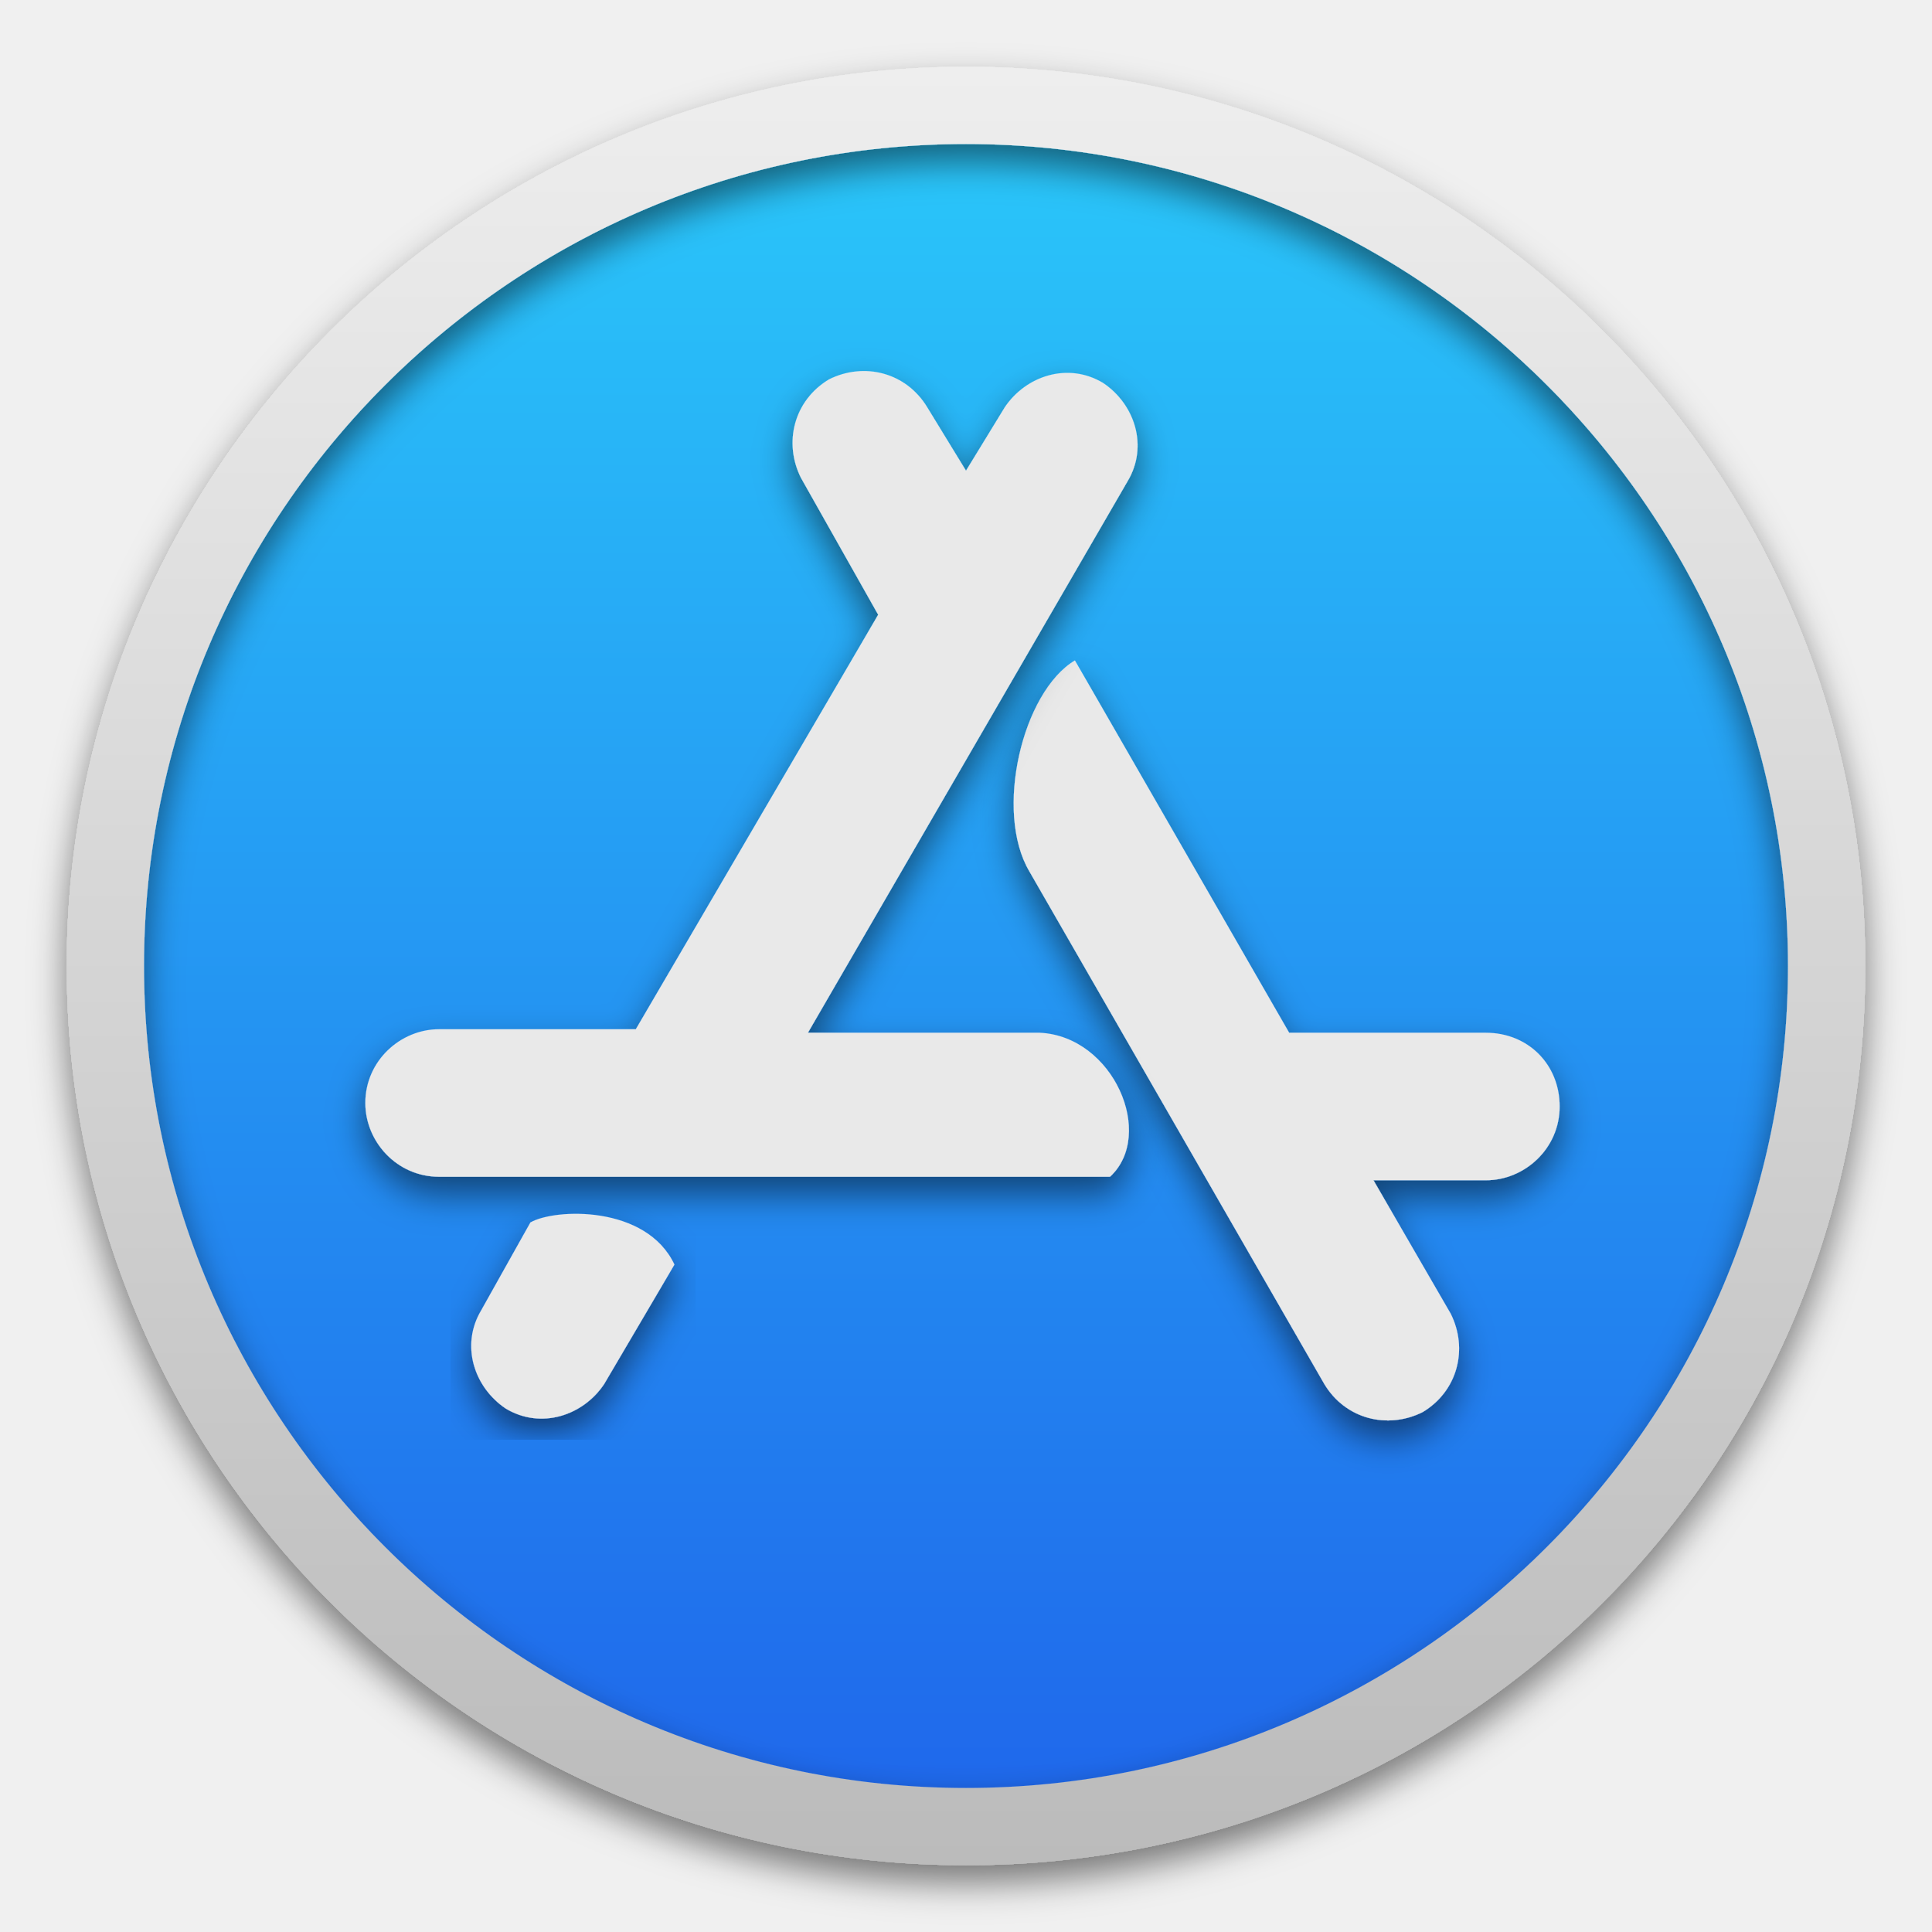
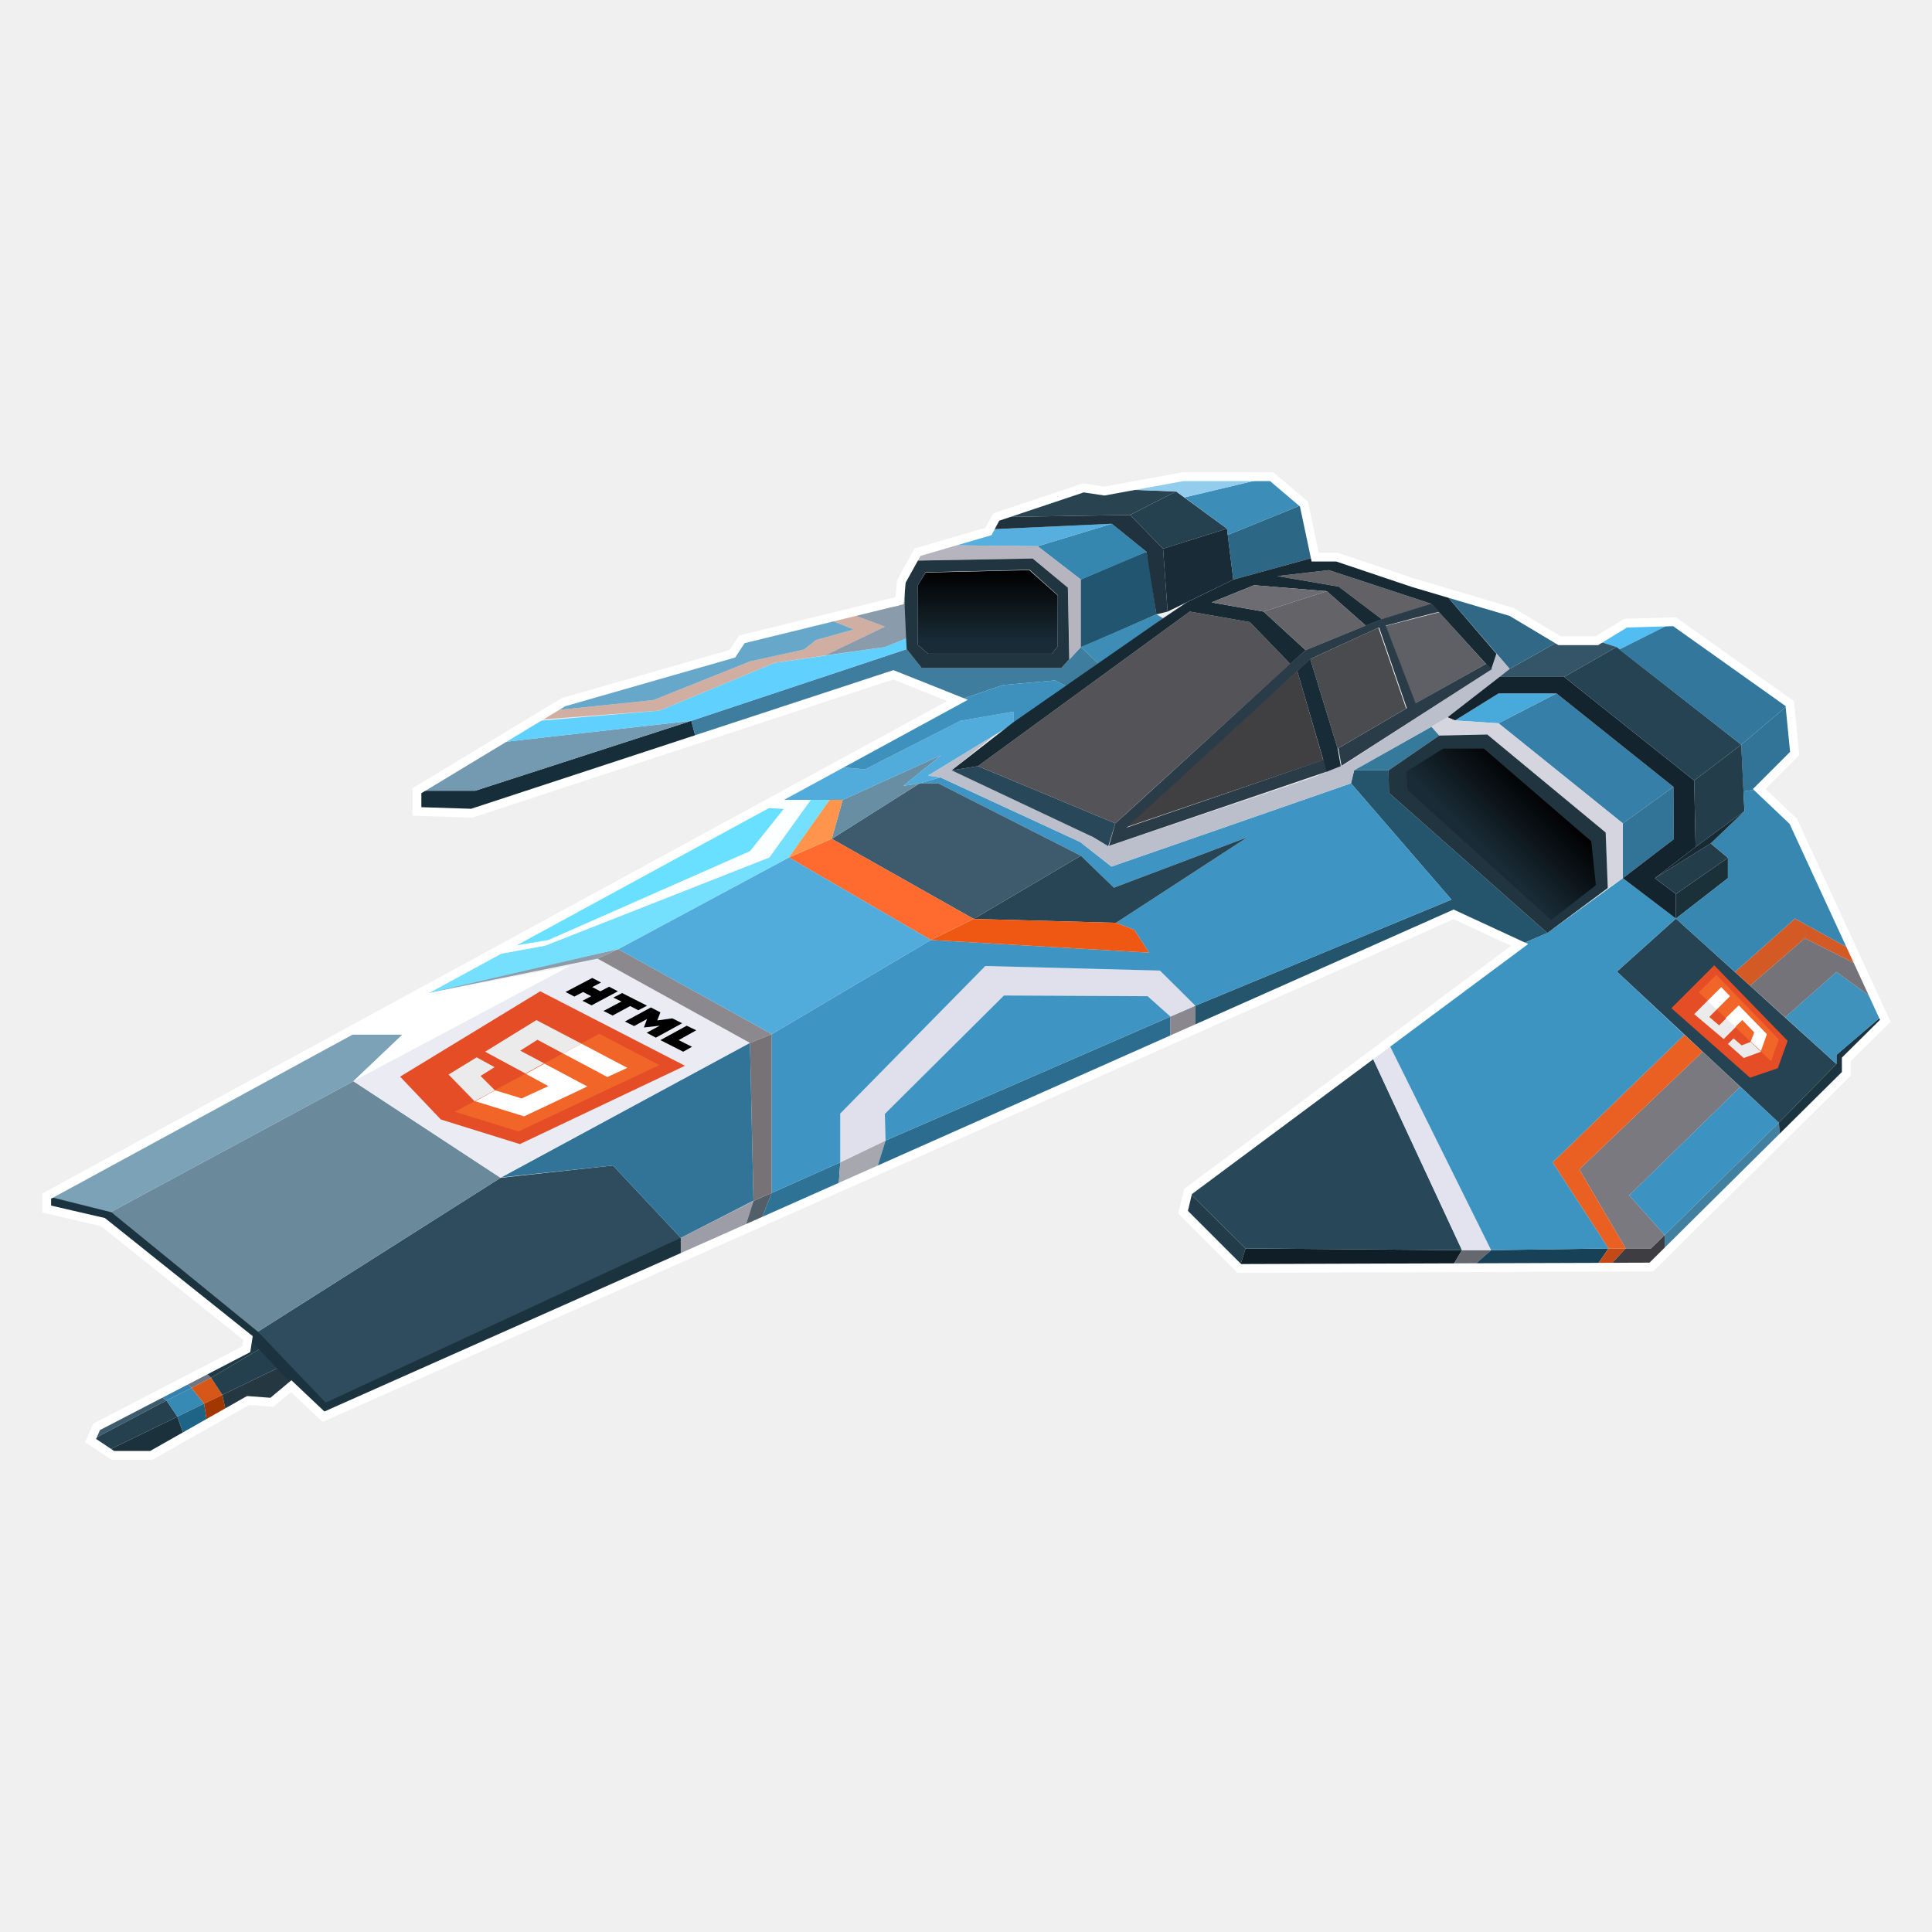
- <svg xmlns="http://www.w3.org/2000/svg" viewBox="0 0 55 55">
+ <svg xmlns="http://www.w3.org/2000/svg" version="1.1" id="Layer_1" x="0px" y="0px" viewBox="0 0 55 55" style="enable-background:new 0 0 55 55;" xml:space="preserve">
  <style type="text/css">
- 		.st0{fill:url(#SVGID_1_);}
- 		.st1{fill:url(#SVGID_2_);filter:url(#defapp-filter-1);}
- 		.st2{fill:#E9E9E9;filter:url(#defapp-filter-1);}
- 	</style>
-   <linearGradient id="SVGID_1_" gradientUnits="userSpaceOnUse" x1="27.5" y1="2.999" x2="27.5" y2="52.001">
-     <stop offset="0" style="stop-color:#2AC8FA" />
-     <stop offset="1" style="stop-color:#1F66EB" />
+ 	.st0{fill:#2E4C5D;}
+ 	.st1{fill:#6A899A;}
+ 	.st2{fill:#7CA2B7;}
+ 	.st3{fill:#3D5D6F;}
+ 	.st4{fill:#254150;}
+ 	.st5{fill:#1B313C;}
+ 	.st6{fill:#3681AE;}
+ 	.st7{fill:#368AB3;}
+ 	.st8{fill:#1E6486;}
+ 	.st9{fill:#6E7585;}
+ 	.st10{fill:#D75718;}
+ 	.st11{fill:#A23702;}
+ 	.st12{fill:#203947;}
+ 	.st13{fill:#243F4E;}
+ 	.st14{fill:#253741;}
+ 	.st15{fill:#1B323F;}
+ 	.st16{fill:#FFFFFF;}
+ 	.st17{fill:#317497;}
+ 	.st18{fill:#9C9DA6;}
+ 	.st19{fill:#EBEBF4;}
+ 	.st20{fill:#525F69;}
+ 	.st21{fill:#767276;}
+ 	.st22{fill:#8C898E;}
+ 	.st23{fill:#8E9BA9;}
+ 	.st24{fill:#2E7295;}
+ 	.st25{fill:#A7A7B0;}
+ 	.st26{fill:#2C6D8F;}
+ 	.st27{fill:#8A878E;}
+ 	.st28{fill:#25546D;}
+ 	.st29{fill:#DFE0EB;}
+ 	.st30{fill:#3E95C3;}
+ 	.st31{fill:#274555;}
+ 	.st32{fill:#3D5B6C;}
+ 	.st33{fill:#EF5813;}
+ 	.st34{fill:#FF6B2E;}
+ 	.st35{fill:#688EA3;}
+ 	.st36{fill:#51ACDC;}
+ 	.st37{fill:#75E0FE;}
+ 	.st38{fill:#FBFFFF;}
+ 	.st39{fill:#69E0FF;}
+ 	.st40{fill:#162D3A;}
+ 	.st41{fill:#3E7D9E;}
+ 	.st42{fill:#739AB0;}
+ 	.st43{fill:#60D0FF;}
+ 	.st44{fill:#223C4A;}
+ 	.st45{fill:#101F27;}
+ 	.st46{fill:#284758;}
+ 	.st47{fill:#65696F;}
+ 	.st48{fill:#E3E3F0;}
+ 	.st49{fill:#164157;}
+ 	.st50{fill:#C34A16;}
+ 	.st51{fill:#3E3E42;}
+ 	.st52{fill:#4280A0;}
+ 	.st53{fill:#3C93C2;}
+ 	.st54{fill:#79797F;}
+ 	.st55{fill:#EA6022;}
+ 	.st56{fill:#254353;}
+ 	.st57{fill:#1C343F;}
+ 	.st58{fill:#3F92BC;}
+ 	.st59{fill:#D45A25;}
+ 	.st60{fill:#737379;}
+ 	.st61{fill:#3E94C1;}
+ 	.st62{fill:#3E91BD;}
+ 	.st63{fill:#FF954C;}
+ 	.st64{fill:#BABFCB;}
+ 	.st65{fill:#52BDF2;}
+ 	.st66{fill:#367FA8;}
+ 	.st67{fill:#48A9DB;}
+ 	.st68{fill:#14242E;}
+ 	.st69{fill:#345568;}
+ 	.st70{fill:#264354;}
+ 	.st71{fill:#34779C;}
+ 	.st72{fill:#1B313A;}
+ 	.st73{fill:#233D4B;}
+ 	.st74{fill:#3887B0;}
+ 	.st75{fill:#172A33;}
+ 	.st76{fill:#D5D5E0;}
+ 	.st77{fill:#35799B;}
+ 	.st78{fill:#22556F;}
+ 	.st79{fill:#3687B0;}
+ 	.st80{fill:#56AFDE;}
+ 	.st81{fill:#B5B4BF;}
+ 	.st82{fill:#3E8DB7;}
+ 	.st83{fill:#1F323D;}
+ 	.st84{fill:#192B36;}
+ 	.st85{fill:#2A4351;}
+ 	.st86{fill:#2C6786;}
+ 	.st87{fill:#3C8EB8;}
+ 	.st88{fill:#92CDEE;}
+ 	.st89{fill:#D0AFA2;}
+ 	.st90{fill:#67A8CA;}
+ 	.st91{fill:#8A9CAB;}
+ 	.st92{fill:#545458;}
+ 	.st93{fill:#404043;}
+ 	.st94{fill:#4A4B4F;}
+ 	.st95{fill:#616166;}
+ 	.st96{fill:#5F6065;}
+ 	.st97{fill:#172933;}
+ 	.st98{fill:#2A3C48;}
+ 	.st99{fill:#182C37;}
+ 	.st100{fill:#306886;}
+ 	.st101{fill:#636368;}
+ 	.st102{fill:#6C6C72;}
+ 	.st103{fill:#20353F;}
+ 	.st104{fill:url(#SVGID_1_);}
+ 	.st105{fill:url(#SVGID_2_);}
+ 	.st106{fill:#E44D26;}
+ 	.st107{fill:#F16529;}
+ 	.st108{fill:#EBEBEB;}
+ 	.st109{fill:none;stroke:#FFFFFF;stroke-width:0.25;stroke-miterlimit:10;}
+ </style>
+   <polygon class="st0" points="7.06,38.09 9.21,40.33 19.38,35.81 19.38,35.24 17.45,33.18 14.25,33.53 " />
+   <polygon class="st1" points="2.81,34.69 10.06,30.78 14.25,33.53 7.06,38.09 " />
+   <polygon class="st2" points="9.79,29.45 11.46,29.45 10.06,30.78 2.81,34.69 1.33,34.42 1.33,34.05 " />
+   <polygon class="st3" points="2.58,41.01 2.75,40.62 4.51,39.71 4.74,39.87 " />
+   <polygon class="st4" points="2.58,41.01 4.74,39.87 5.05,40.33 3.04,41.31 " />
+   <polygon class="st5" points="3.04,41.31 5.05,40.33 5.25,40.9 4.31,41.43 3.21,41.43 " />
+   <polygon class="st6" points="4.74,39.87 5.45,39.51 5.25,39.32 4.51,39.71 " />
+   <polygon class="st7" points="5.05,40.33 5.81,39.96 5.45,39.51 4.74,39.87 " />
+   <polygon class="st8" points="5.25,40.9 5.05,40.33 5.81,39.96 5.9,40.53 " />
+   <polygon class="st9" points="5.45,39.51 6.01,39.22 5.81,39.03 5.25,39.32 " />
+   <polygon class="st10" points="5.45,39.51 6.01,39.22 6.33,39.71 5.81,39.96 " />
+   <polygon class="st11" points="6.33,39.71 6.44,40.22 5.9,40.53 5.81,39.96 " />
+   <polygon class="st12" points="6.01,39.22 7.53,38.32 7.23,37.98 7.06,38.09 7.01,38.41 5.81,39.03 " />
+   <polygon class="st13" points="6.01,39.22 7.53,38.32 8,38.9 6.33,39.71 " />
+   <polygon class="st14" points="6.33,39.71 8,38.9 8.41,39.32 7.74,39.92 7.06,39.87 6.44,40.22 " />
+   <polygon class="st15" points="9.27,39.93 7.34,37.91 3.17,34.51 1.33,34.05 1.33,34.42 2.93,34.79 7.06,38.09 9.21,40.33   19.38,35.81 19.38,35.24 " />
+   <polygon class="st16" points="10.06,30.78 16.23,27.5 11.83,28.34 9.79,29.45 11.46,29.45 " />
+   <path class="st17" d="M19.38,35.24c0.06-0.03,2.07-1.06,2.07-1.06l-0.1-4.5l-7.1,3.84l3.2-0.34L19.38,35.24z" />
+   <polygon class="st18" points="19.38,35.24 19.38,35.81 21.19,35 21.45,34.19 " />
+   <polygon class="st19" points="14.25,33.53 21.35,29.69 17.01,27.29 16.23,27.5 10.06,30.78 " />
+   <polygon class="st20" points="21.19,35 21.45,34.19 21.97,33.96 21.64,34.8 " />
+   <polygon class="st21" points="21.45,34.19 21.97,33.96 21.97,29.44 21.35,29.69 " />
+   <polygon class="st22" points="21.35,29.69 21.97,29.44 17.6,27.02 17.01,27.29 " />
+   <polygon class="st23" points="17.6,27.02 17.01,27.29 11.83,28.34 12,28.25 " />
+   <polygon class="st24" points="21.64,34.8 23.87,33.81 23.92,33.09 21.97,33.96 " />
+   <polygon class="st25" points="23.87,33.81 24.94,33.34 25.21,32.47 23.92,33.09 " />
+   <polygon class="st26" points="24.94,33.34 33.32,29.61 33.32,28.94 25.21,32.47 " />
+   <polygon class="st27" points="33.32,29.61 33.32,28.94 34.03,28.63 34.03,29.3 " />
+   <polygon class="st28" points="34.03,29.3 34.03,28.63 41.32,25.61 38.46,22.3 38.55,21.93 39.53,21.93 39.54,22.57 44.05,26.56   43.26,26.9 41.44,26.03 " />
+   <polygon class="st29" points="23.92,33.09 23.92,31.7 28.05,27.5 33.02,27.63 34.03,28.63 33.32,28.94 32.67,28.36 28.58,28.34   25.19,31.71 25.21,32.47 " />
+   <polygon class="st30" points="25.21,32.47 25.19,31.71 28.58,28.34 32.67,28.36 33.32,28.94 " />
+   <polygon class="st30" points="21.97,33.96 23.92,33.09 23.92,31.7 28.05,27.5 33.02,27.63 34.03,28.63 41.32,25.61 38.46,22.3   31.64,24.67 30.75,23.97 26.77,22.13 26.18,22.3 26.71,22.3 30.77,24.36 31.71,25.27 35.52,23.83 31.77,26.27 32.29,26.47   32.71,27.12 26.5,26.76 21.97,29.44 " />
+   <polygon class="st31" points="35.52,23.83 31.77,26.27 27.72,26.16 30.77,24.36 31.71,25.27 " />
+   <polygon class="st32" points="27.72,26.16 23.68,23.88 26.18,22.3 26.71,22.3 30.77,24.36 " />
+   <polygon class="st33" points="32.71,27.12 32.29,26.47 31.77,26.27 27.72,26.16 26.5,26.76 " />
+   <polygon class="st34" points="22.46,24.41 26.5,26.76 27.72,26.16 23.68,23.88 " />
+   <polygon class="st35" points="23.68,23.88 23.99,22.77 26.79,21.5 25.72,22.37 26.18,22.3 " />
+   <polygon class="st36" points="17.6,27.02 21.97,29.44 26.5,26.76 22.46,24.41 " />
+   <polygon class="st37" points="12.2,28.27 17.6,27.02 22.46,24.41 23.62,22.77 23.08,22.77 21.9,24.41 15.52,26.92 13.88,27.22 " />
+   <polygon class="st38" points="13.88,27.22 15.52,26.92 21.9,24.41 23.08,22.77 22.07,22.77 21.66,22.99 22.31,23.03 21.35,24.23   15.61,26.76 14.34,26.97 " />
+   <polygon class="st39" points="14.34,26.97 15.61,26.76 21.35,24.23 22.31,23.03 21.66,22.99 " />
+   <polygon class="st40" points="11.87,22.51 13.53,22.51 19.68,20.52 19.82,21.05 13.43,23.15 11.87,23.1 " />
+   <polygon class="st41" points="19.82,21.05 19.68,20.52 25.81,18.48 26.24,19.02 30.21,19.02 30.77,18.42 31.33,18.95 30.4,19.56   30.03,19.37 28.56,19.5 27.26,19.94 25.43,19.21 " />
+   <polygon class="st42" points="11.87,22.51 13.53,22.51 19.68,20.52 14.1,21.15 " />
+   <polygon class="st43" points="14.1,21.15 19.68,20.52 25.81,18.48 25.81,18.17 25.19,18.42 22.05,18.87 18.77,20.23 15.12,20.54 " />
+   <polygon class="st44" points="33.68,34.51 33.82,33.92 35.46,35.54 35.28,36.11 " />
+   <polygon class="st45" points="35.28,36.11 41.32,36.09 41.62,35.59 35.46,35.54 " />
+   <polygon class="st46" points="33.82,33.92 39.04,30.04 41.62,35.59 35.46,35.54 " />
+   <polygon class="st47" points="41.32,36.09 41.88,36.09 42.45,35.59 41.62,35.59 " />
+   <polygon class="st48" points="41.62,35.59 42.45,35.59 39.52,29.68 39.04,30.04 " />
+   <polygon class="st49" points="41.88,36.09 45.42,36.08 45.79,35.54 42.45,35.59 " />
+   <polygon class="st50" points="45.42,36.08 45.79,36.07 46.28,35.54 45.79,35.54 " />
+   <polygon class="st51" points="45.79,36.07 47.01,36.07 47.39,35.7 47.39,35.16 47,35.54 46.28,35.54 " />
+   <polygon class="st52" points="47.39,35.16 50.64,31.96 50.68,32.43 47.39,35.7 " />
+   <polygon class="st53" points="47.39,35.16 46.38,34.03 49.54,30.94 50.64,31.96 " />
+   <polygon class="st54" points="47.39,35.16 47,35.54 46.28,35.54 44.96,33.29 48.47,29.94 49.54,30.94 46.38,34.03 " />
+   <polygon class="st55" points="45.79,35.54 46.28,35.54 44.96,33.29 48.47,29.94 47.95,29.46 44.2,33.09 " />
+   <polygon class="st56" points="50.64,31.96 52.28,30.29 47.71,26.15 46.03,27.66 " />
+   <polygon class="st57" points="50.64,31.96 50.68,32.43 52.56,30.57 52.55,30.14 53.67,29.06 53.6,28.9 52.28,30.03 52.28,30.29 " />
+   <polygon class="st58" points="50.82,28.96 52.28,27.67 53.4,28.48 53.6,28.9 52.28,30.03 52.28,30.29 " />
+   <polygon class="st59" points="49.82,28.06 51.38,26.71 52.95,27.5 52.75,27.06 51.1,26.15 49.39,27.67 " />
+   <polygon class="st60" points="50.82,28.96 52.28,27.67 53.4,28.48 52.95,27.5 51.38,26.71 49.82,28.06 " />
+   <polygon class="st61" points="42.45,35.59 45.79,35.54 44.2,33.09 47.95,29.46 46.03,27.66 47.71,26.15 46.2,25 44.05,26.56   43.26,26.9 39.52,29.68 " />
+   <polygon class="st36" points="22.07,22.77 23.99,22.77 26.79,21.5 25.72,22.37 26.18,22.3 26.77,22.13 26.42,22.08 28.85,20.6   28.85,20.26 27.34,20.52 24.63,21.9 23.79,21.83 " />
+   <polygon class="st62" points="23.79,21.83 24.63,21.9 27.34,20.52 28.85,20.26 28.85,20.6 30.4,19.56 30.03,19.37 28.56,19.5   27.26,19.94 " />
+   <polygon class="st63" points="22.46,24.41 23.62,22.77 23.99,22.77 23.68,23.88 " />
+   <polygon class="st64" points="28.32,20.92 26.42,22.08 26.77,22.13 30.75,23.97 31.64,24.67 38.46,22.3 38.55,21.93 41.32,20.36   41.88,19.92 42.98,19.04 42.6,18.61 42.45,19.06 38.26,21.77 37.38,22.13 31.55,24.09 30.95,23.73 27.09,21.93 " />
+   <polygon class="st17" points="49.63,22.53 50.08,22.46 51.09,21.45 50.95,20.03 49.57,21.2 " />
+   <polygon class="st65" points="46.1,18.49 46.02,18.42 45.46,18.24 46.28,17.74 47.67,17.7 " />
+   <polygon class="st17" points="46.2,25 47.65,23.89 47.64,22.4 46.2,23.44 " />
+   <polygon class="st66" points="46.2,23.44 47.64,22.4 44.31,19.74 42.66,20.59 " />
+   <polygon class="st67" points="44.31,19.74 42.66,19.74 41.42,20.51 42.66,20.59 " />
+   <polygon class="st68" points="41.42,20.51 42.66,19.74 44.31,19.74 47.64,22.4 47.65,23.89 46.2,25 47.71,26.15 47.71,25.45   47.11,25 48.27,24.11 48.23,22.22 44.53,19.27 42.69,19.27 41.21,20.42 " />
+   <polygon class="st69" points="42.69,19.27 44.53,19.27 46.02,18.42 45.46,18.24 44.4,18.24 42.98,19.04 " />
+   <polygon class="st70" points="44.53,19.27 46.02,18.42 49.57,21.2 48.23,22.22 " />
+   <polygon class="st71" points="49.57,21.2 50.95,20.03 47.67,17.7 46.1,18.49 " />
+   <polygon class="st72" points="47.71,25.45 49.19,24.42 49.19,25 47.71,26.15 " />
+   <polygon class="st73" points="47.71,25.45 49.19,24.42 48.7,24.01 47.11,25 " />
+   <polygon class="st73" points="48.27,24.11 49.66,23.09 49.57,21.2 48.23,22.22 " />
+   <polygon class="st74" points="49.39,27.67 51.1,26.15 52.75,27.06 51.05,23.38 50.08,22.46 49.63,22.53 49.66,23.09 48.7,24.01   49.19,24.42 49.19,25 47.71,26.15 " />
+   <polygon class="st75" points="48.27,24.11 49.66,23.09 48.7,24.01 47.11,25 " />
+   <polygon class="st76" points="45.77,25.28 46.2,25 46.2,23.44 42.66,20.59 41.42,20.51 41.21,20.42 40.75,20.69 40.97,20.94   42.34,20.91 45.71,23.7 " />
+   <polygon class="st77" points="39.53,21.93 40.97,20.94 40.75,20.69 38.55,21.93 " />
+   <path class="st78" d="M30.77,18.42c0.09-0.01,2.15-0.93,2.15-0.93s-0.24-1.79-0.29-1.78c-0.05,0.01-1.87,0.79-1.87,0.79V18.42z" />
+   <polygon class="st79" points="30.77,16.5 32.64,15.71 31.65,14.91 29.54,15.55 " />
+   <polygon class="st80" points="29.54,15.55 26.79,15.52 28.17,15.07 31.65,14.91 " />
+   <polygon class="st81" points="30.45,18.77 30.77,18.42 30.77,16.5 29.54,15.55 26.79,15.52 26.12,15.72 25.99,15.96 29.41,15.9   30.4,16.73 " />
+   <polygon class="st82" points="31.33,18.95 33.11,17.6 32.92,17.49 30.77,18.42 " />
+   <polygon class="st83" points="28.36,14.72 32.17,14.66 33.11,15.62 33.24,17.41 32.92,17.49 32.64,15.71 31.65,14.91 28.17,15.07   " />
+   <polygon class="st4" points="33.11,15.62 34.93,15.05 33.48,13.99 32.17,14.66 " />
+   <polygon class="st84" points="33.24,17.41 35.11,16.5 34.93,15.05 33.11,15.62 " />
+   <polygon class="st85" points="28.36,14.72 32.17,14.66 33.48,13.99 30.84,13.89 " />
+   <polygon class="st86" points="34.95,15.23 37.12,14.35 37.44,15.86 35.11,16.5 " />
+   <polygon class="st87" points="34.95,15.23 37.12,14.35 36.2,13.57 33.72,14.16 34.93,15.05 " />
+   <polygon class="st88" points="33.72,14.16 33.48,13.99 31.75,13.93 33.68,13.57 36.2,13.57 " />
+   <polygon class="st89" points="15.19,20.5 18.77,20.23 22.05,18.87 23.48,18.66 25.19,17.84 24.16,17.45 23.54,17.61 24.3,17.92   23.23,18.22 22.89,18.49 21.35,18.83 18.6,19.93 15.61,20.24 " />
+   <polygon class="st90" points="15.61,20.24 18.6,19.93 21.35,18.83 22.89,18.49 23.23,18.22 24.3,17.92 23.54,17.61 21.12,18.2   20.85,18.61 16.04,19.99 " />
+   <polygon class="st91" points="23.48,18.66 25.19,18.42 25.81,18.17 25.78,17.41 25.66,16.55 25.59,17.24 24.26,17.49 25.19,17.84   " />
+   <polygon class="st46" points="27.09,21.93 31.12,23.83 31.55,24.09 31.75,23.44 27.84,21.81 " />
+   <polygon class="st92" points="27.84,21.81 33.87,17.41 35.58,17.71 36.73,18.9 31.75,23.44 " />
+   <polygon class="st93" points="31.94,23.59 37.67,21.64 36.93,19.1 " />
+   <polygon class="st94" points="38.08,21.31 40.03,20.17 39.24,17.87 37.3,18.76 " />
+   <polygon class="st95" points="39.34,17.63 40.75,17.19 37.83,16.23 36.36,16.4 38.11,16.7 " />
+   <polygon class="st96" points="39.44,17.82 40.97,17.43 42.3,18.9 40.29,20.03 " />
+   <polygon class="st97" points="27.09,21.93 28.85,20.56 33.11,17.6 33.78,17.15 35.11,16.5 37.44,15.86 37.52,15.86 38.06,15.86   41.09,16.85 42.6,18.61 42.45,19.06 40.75,17.19 37.83,16.23 36.36,16.4 38.11,16.7 39.34,17.63 38.88,17.81 37.77,16.83   35.7,16.66 34.49,17.15 35.97,17.41 37.17,18.51 36.73,18.9 35.58,17.71 33.87,17.41 27.84,21.81 " />
+   <path class="st98" d="M31.75,23.44c0.07-0.05,4.98-4.55,4.98-4.55l0.45-0.39l1.71-0.7l0.46-0.18l1.41-0.44c0,0,0.23,0.25,0.22,0.24  c-0.01-0.02-1.53,0.39-1.53,0.39l0.85,2.21l2.02-1.13l0.15,0.16l-4.28,2.75l-0.09-0.5l1.95-1.14l-0.79-2.3l-1.94,0.89l-5.25,4.81  l5.61-1.93l0.11,0.33l-6.22,2.12L31.75,23.44z" />
+   <polygon class="st99" points="37.77,21.97 38.17,21.81 38.08,21.31 37.3,18.76 36.93,19.1 " />
+   <polygon class="st100" points="42.98,19.04 44.4,18.24 43.03,17.42 41.09,16.85 " />
+   <polygon class="st101" points="37.17,18.51 38.88,17.81 37.77,16.83 35.97,17.41 " />
+   <polygon class="st102" points="37.77,16.83 35.7,16.66 34.49,17.15 35.97,17.41 " />
+   <path class="st103" d="M30.4,16.73l-1-0.83l-3.31,0.06l-0.34,0.65v0.58l0.06,1.29l0.43,0.54h3.97l0.23-0.25L30.4,16.73z M30.11,18.4  l-0.16,0.21h-3.53l-0.29-0.25v-1.7l0.22-0.37l2.96-0.07l0.8,0.72V18.4z" />
+   <linearGradient id="SVGID_1_" gradientUnits="userSpaceOnUse" x1="28.118" y1="18.61" x2="28.118" y2="16.227">
+     <stop offset="0.141" style="stop-color:#192B36" />
+     <stop offset="1" style="stop-color:#000000" />
  </linearGradient>
-   <linearGradient id="SVGID_2_" gradientUnits="userSpaceOnUse" x1="27.5" y1="1.934" x2="27.5" y2="53.066">
-     <stop offset="0" style="stop-color:#eee" />
-     <stop offset="1" style="stop-color:#bbb" />
+   <polygon class="st104" points="30.11,18.4 29.95,18.61 26.42,18.61 26.13,18.36 26.13,16.66 26.35,16.3 29.3,16.23 30.11,16.95 " />
+   <polygon class="st103" points="39.54,22.57 39.53,21.93 40.97,20.94 42.34,20.91 45.71,23.7 45.77,25.28 44.05,26.56 " />
+   <linearGradient id="SVGID_2_" gradientUnits="userSpaceOnUse" x1="41.944" y1="24.369" x2="43.835" y2="22.479">
+     <stop offset="0.141" style="stop-color:#192B36" />
+     <stop offset="1" style="stop-color:#000000" />
  </linearGradient>
-   <filter filterUnits="objectBoundingBox" id="defapp-filter-1">
-     <feOffset dx="0" dy=".5" in="SourceAlpha" result="defappShadowOffsetOuter1" />
-     <feGaussianBlur stdDeviation=".5" in="defappShadowOffsetOuter1" result="defappShadowBlurOuter1" />
-     <feColorMatrix values="0 0 0 0 0   0 0 0 0 0   0 0 0 0 0  0 0 0 0.5 0" type="matrix" in="defappShadowBlurOuter1" result="defappShadowMatrixOuter1" />
-     <feMerge>
-       <feMergeNode in="defappShadowMatrixOuter1" />
-       <feMergeNode in="SourceGraphic" />
-     </feMerge>
-   </filter>
-   <circle class="st0" cx="27.5" cy="27.5" r="24.5" />
-   <path class="st1" d="M27.5,1.9C13.4,1.9,1.9,13.4,1.9,27.5s11.4,25.6,25.6,25.6s25.6-11.4,25.6-25.6S41.6,1.9,27.5,1.9z M27.5,50.9 c-12.9,0-23.4-10.5-23.4-23.4S14.6,4.1,27.5,4.1s23.4,10.5,23.4,23.4S40.4,50.9,27.5,50.9z" />
-   <path class="st2" d="M42.3,29.4h-5.6l-6.1-10.6c-1.5,0.9-2.3,4.3-1.3,6l8.4,14.6c0.6,1,1.8,1.3,2.8,0.8c1-0.6,1.3-1.8,0.8-2.8 l-2.2-3.8h3.2c1.1,0,2.1-0.9,2.1-2.1C44.4,30.3,43.5,29.4,42.3,29.4z" />
-   <path class="st2" d="M29.6,29.4H23l9.1-15.7c0.6-1,0.2-2.2-0.7-2.8c-1-0.6-2.2-0.2-2.8,0.7l-1.1,1.8l-1.1-1.8 c-0.6-1-1.8-1.3-2.8-0.8c-1,0.6-1.3,1.8-0.8,2.8l2.2,3.9l-6.9,11.8h-5.6c-1.1,0-2.1,0.9-2.1,2.1c0,1.1,0.9,2.1,2.1,2.1h19.1 C32.9,32.3,31.7,29.5,29.6,29.4z" />
-   <path class="st2" d="M15.1,34.8l-1.4,2.5c-0.6,1-0.2,2.2,0.7,2.8c1,0.6,2.2,0.2,2.8-0.7l2-3.4C18.4,34.3,15.8,34.4,15.1,34.8z" />
+   <polygon class="st105" points="40.07,22.49 40.03,21.97 41.09,21.31 42.24,21.31 45.3,23.95 45.43,25.2 44.16,26.19 " />
+   <path d="M16.86,27.84l0.25,0.13l-0.25,0.13l0.23,0.12l0.25-0.13l0.25,0.13l-0.75,0.4l-0.26-0.13l0.25-0.13l-0.23-0.12l-0.25,0.13  l-0.25-0.13 M17.69,28.51l-0.23-0.11l0.25-0.13l0.71,0.36l-0.25,0.13l-0.23-0.12l-0.5,0.27l-0.26-0.13 M18.53,28.68l0.27,0.14  l-0.09,0.23l0.43-0.06l0.28,0.14l-0.75,0.41l-0.26-0.14l0.37-0.2l-0.45,0.05l0.09-0.24l-0.37,0.2l-0.26-0.13 M19.55,29.2l0.27,0.13  l-0.5,0.28l0.38,0.19l-0.25,0.14l-0.65-0.33" />
+   <path class="st106" d="M11.39,30.65l3.99-2.43l4.12,2.12l-4.7,2.23l-2.25-0.7" />
+   <path class="st107" d="M12.95,31.65l4.11-2.22l1.71,0.89l-4.01,1.89" />
+   <path class="st108" d="M15.27,29.04l1.28,0.67l-0.52,0.28l-0.73-0.39l-0.49,0.31l0.68,0.36l-0.53,0.29l-1.15-0.62 M13.57,30.1  l0.51,0.28l-0.4,0.25l0.41,0.41l-0.58,0.31l-0.74-0.76" />
+   <path class="st16" d="M17.86,30.4l-1.31-0.69l-0.52,0.28l1.26,0.67 M16.72,30.93l-1.22-0.65l-0.53,0.29l0.64,0.35l-0.76,0.35  l-0.75-0.23l-0.57,0.31l1.39,0.43" />
+   <path class="st106" d="M49.82,30.68l-2.24-1.98l1.22-1.22l2.09,2.15l-0.28,0.78" />
+   <path class="st107" d="M50.42,30.21l-2.06-1.96l0.5-0.5l1.78,1.84" />
+   <path class="st108" d="M48.23,28.87l0.39-0.39l0.26,0.25l-0.22,0.22l0.28,0.24l0.21-0.21l0.27,0.25l-0.35,0.35 M49.19,29.72  l0.16-0.16l0.23,0.2l0.26-0.1l0.29,0.28l-0.49,0.18" />
+   <path class="st16" d="M49,28.1l-0.39,0.39l0.26,0.25l0.38-0.38 M49.5,28.62l-0.37,0.36l0.27,0.25l0.2-0.19l0.34,0.35l-0.1,0.26  l0.29,0.27l0.17-0.48" />
+   <polygon id="Outline" class="st109" points="9.21,40.33 41.38,26.03 43.26,26.9 33.82,33.92 33.68,34.51 35.28,36.11 47.01,36.07   52.56,30.57 52.56,30.16 53.67,29.06 51.05,23.38 50.08,22.46 51.09,21.45 50.95,20.03 47.67,17.7 46.28,17.74 45.46,18.24   44.4,18.24 43.03,17.42 40.23,16.59 38.06,15.86 37.44,15.86 37.12,14.35 36.2,13.57 33.68,13.57 31.44,13.98 30.84,13.89   28.36,14.72 28.14,15.13 26.12,15.72 25.66,16.55 25.61,17.1 21.12,18.2 20.85,18.61 16.04,19.99 11.87,22.51 11.87,23.1   13.43,23.15 25.43,19.21 27.26,19.94 1.33,34.05 1.33,34.42 2.93,34.79 7.06,38.09 7.01,38.41 2.75,40.62 2.58,41.01 3.21,41.43   4.31,41.43 7.06,39.87 7.74,39.92 8.29,39.46 " />
</svg>
